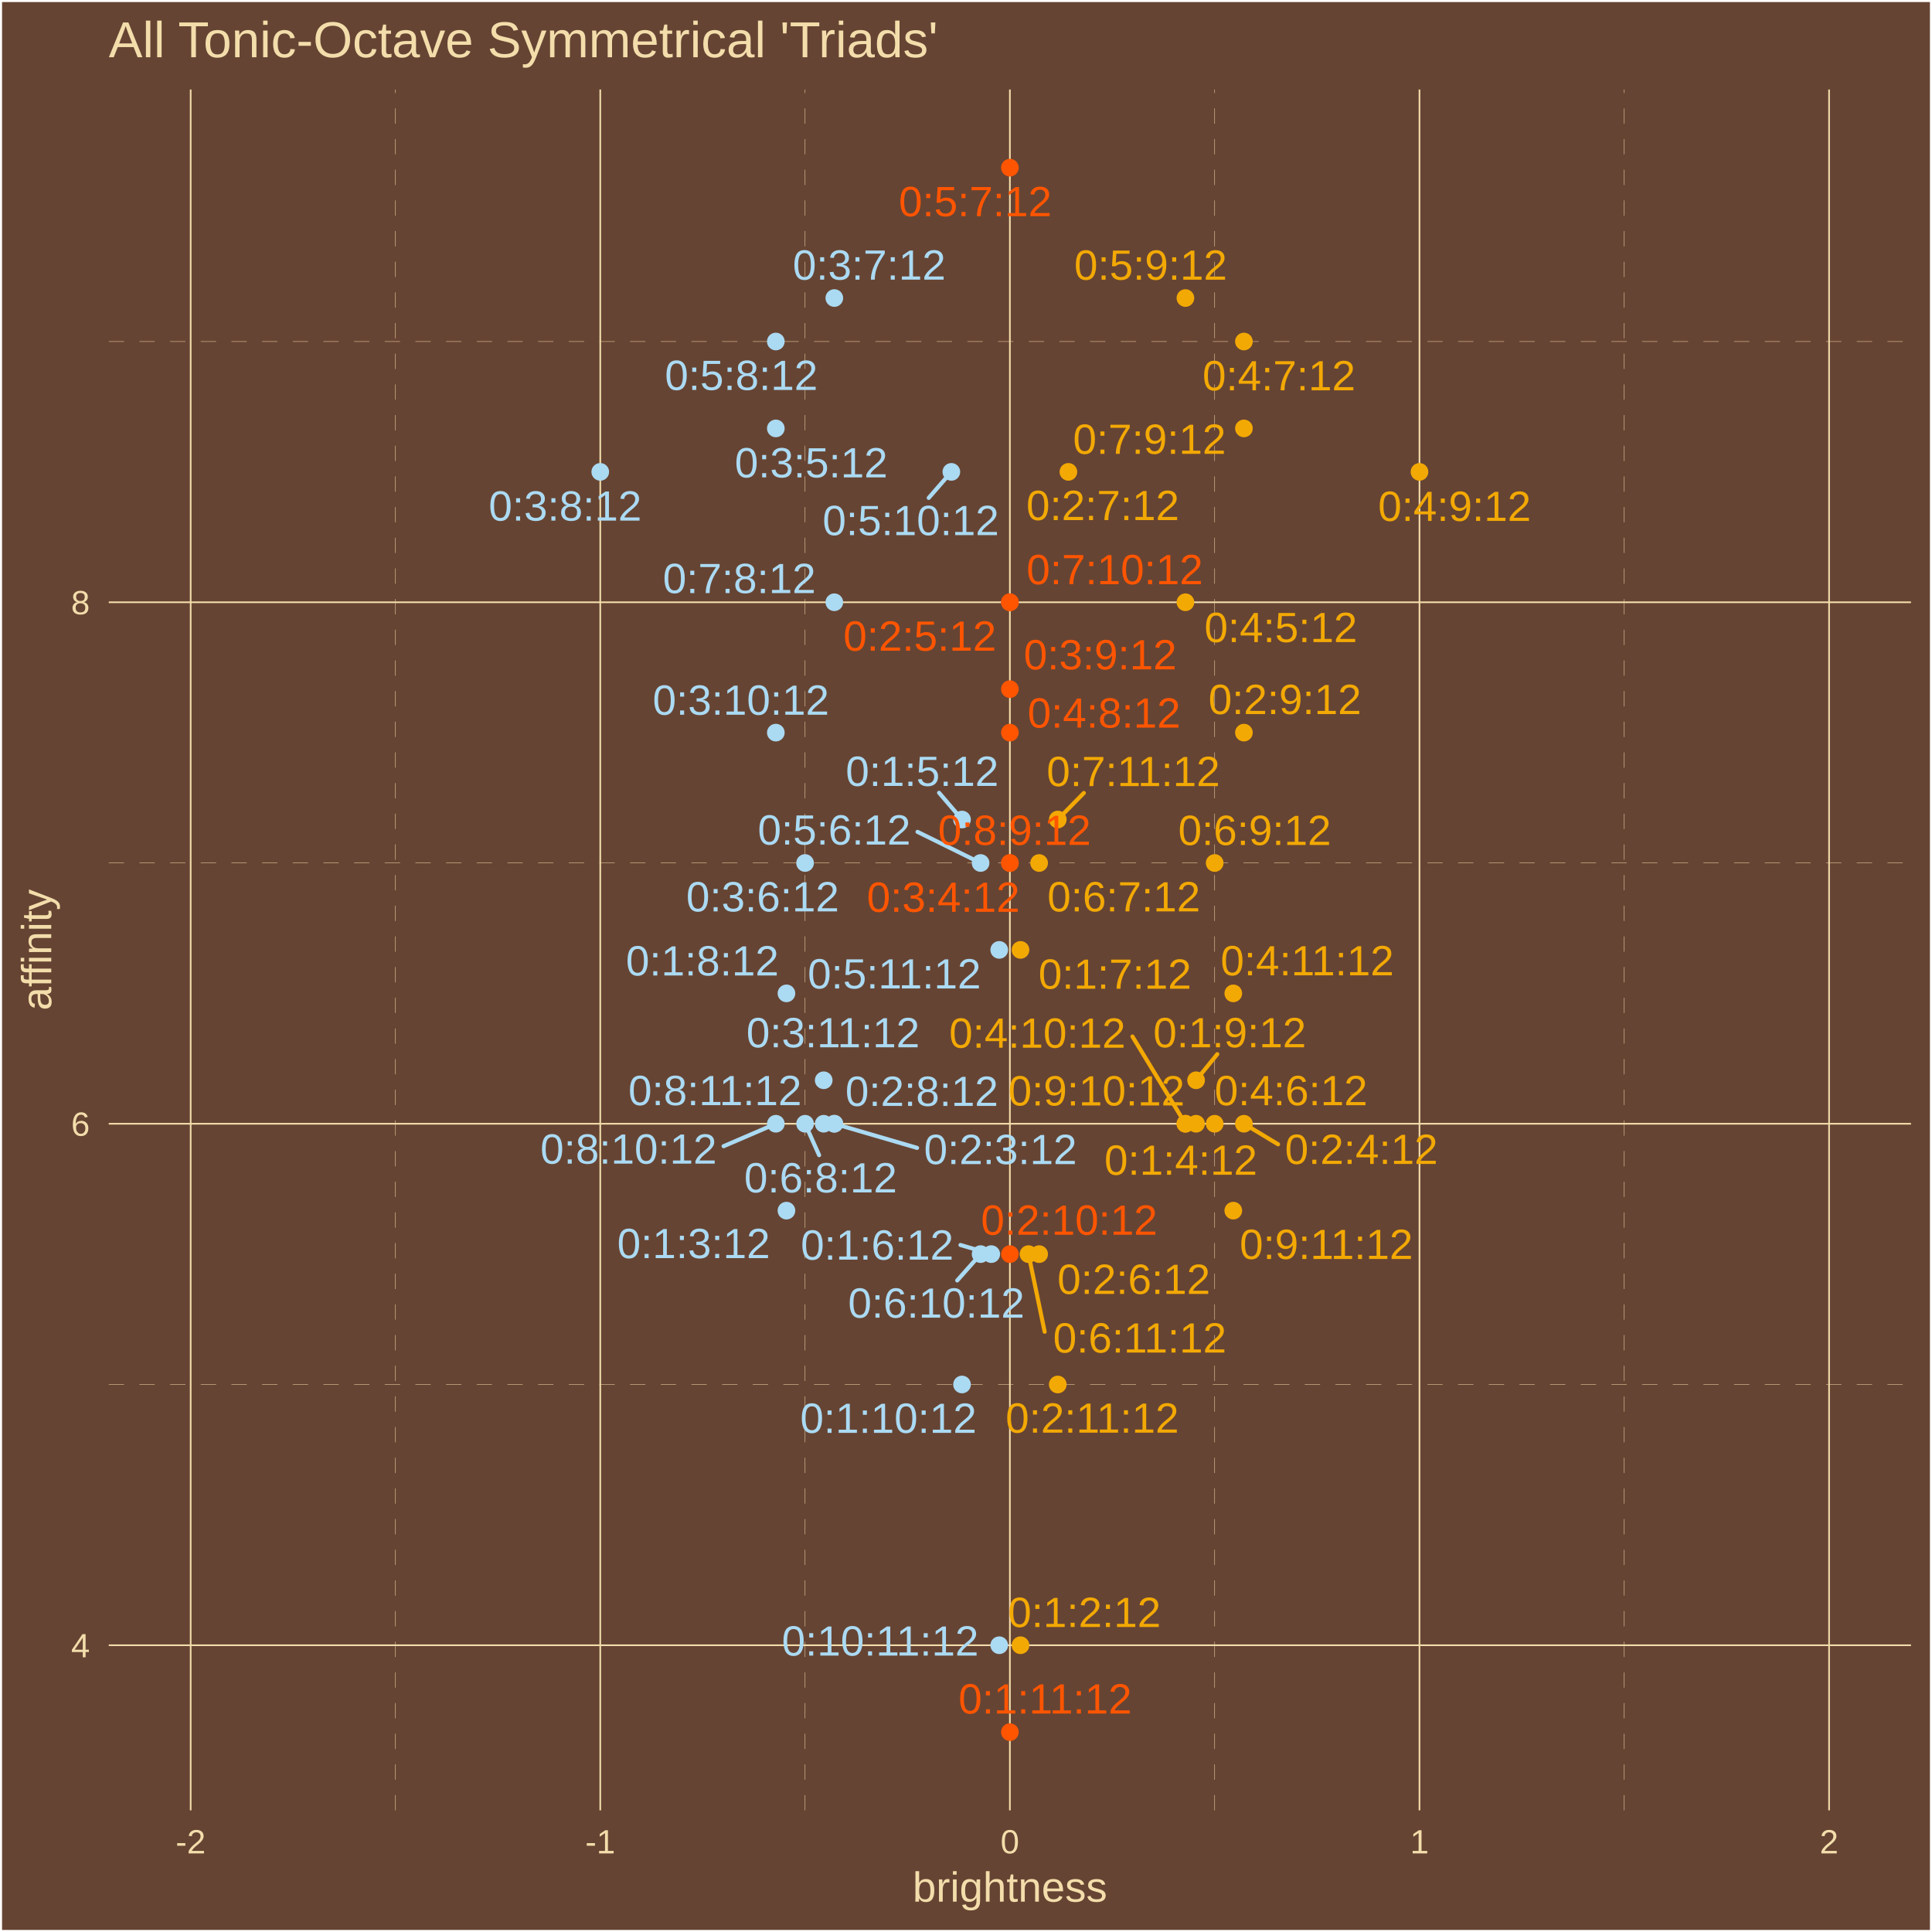
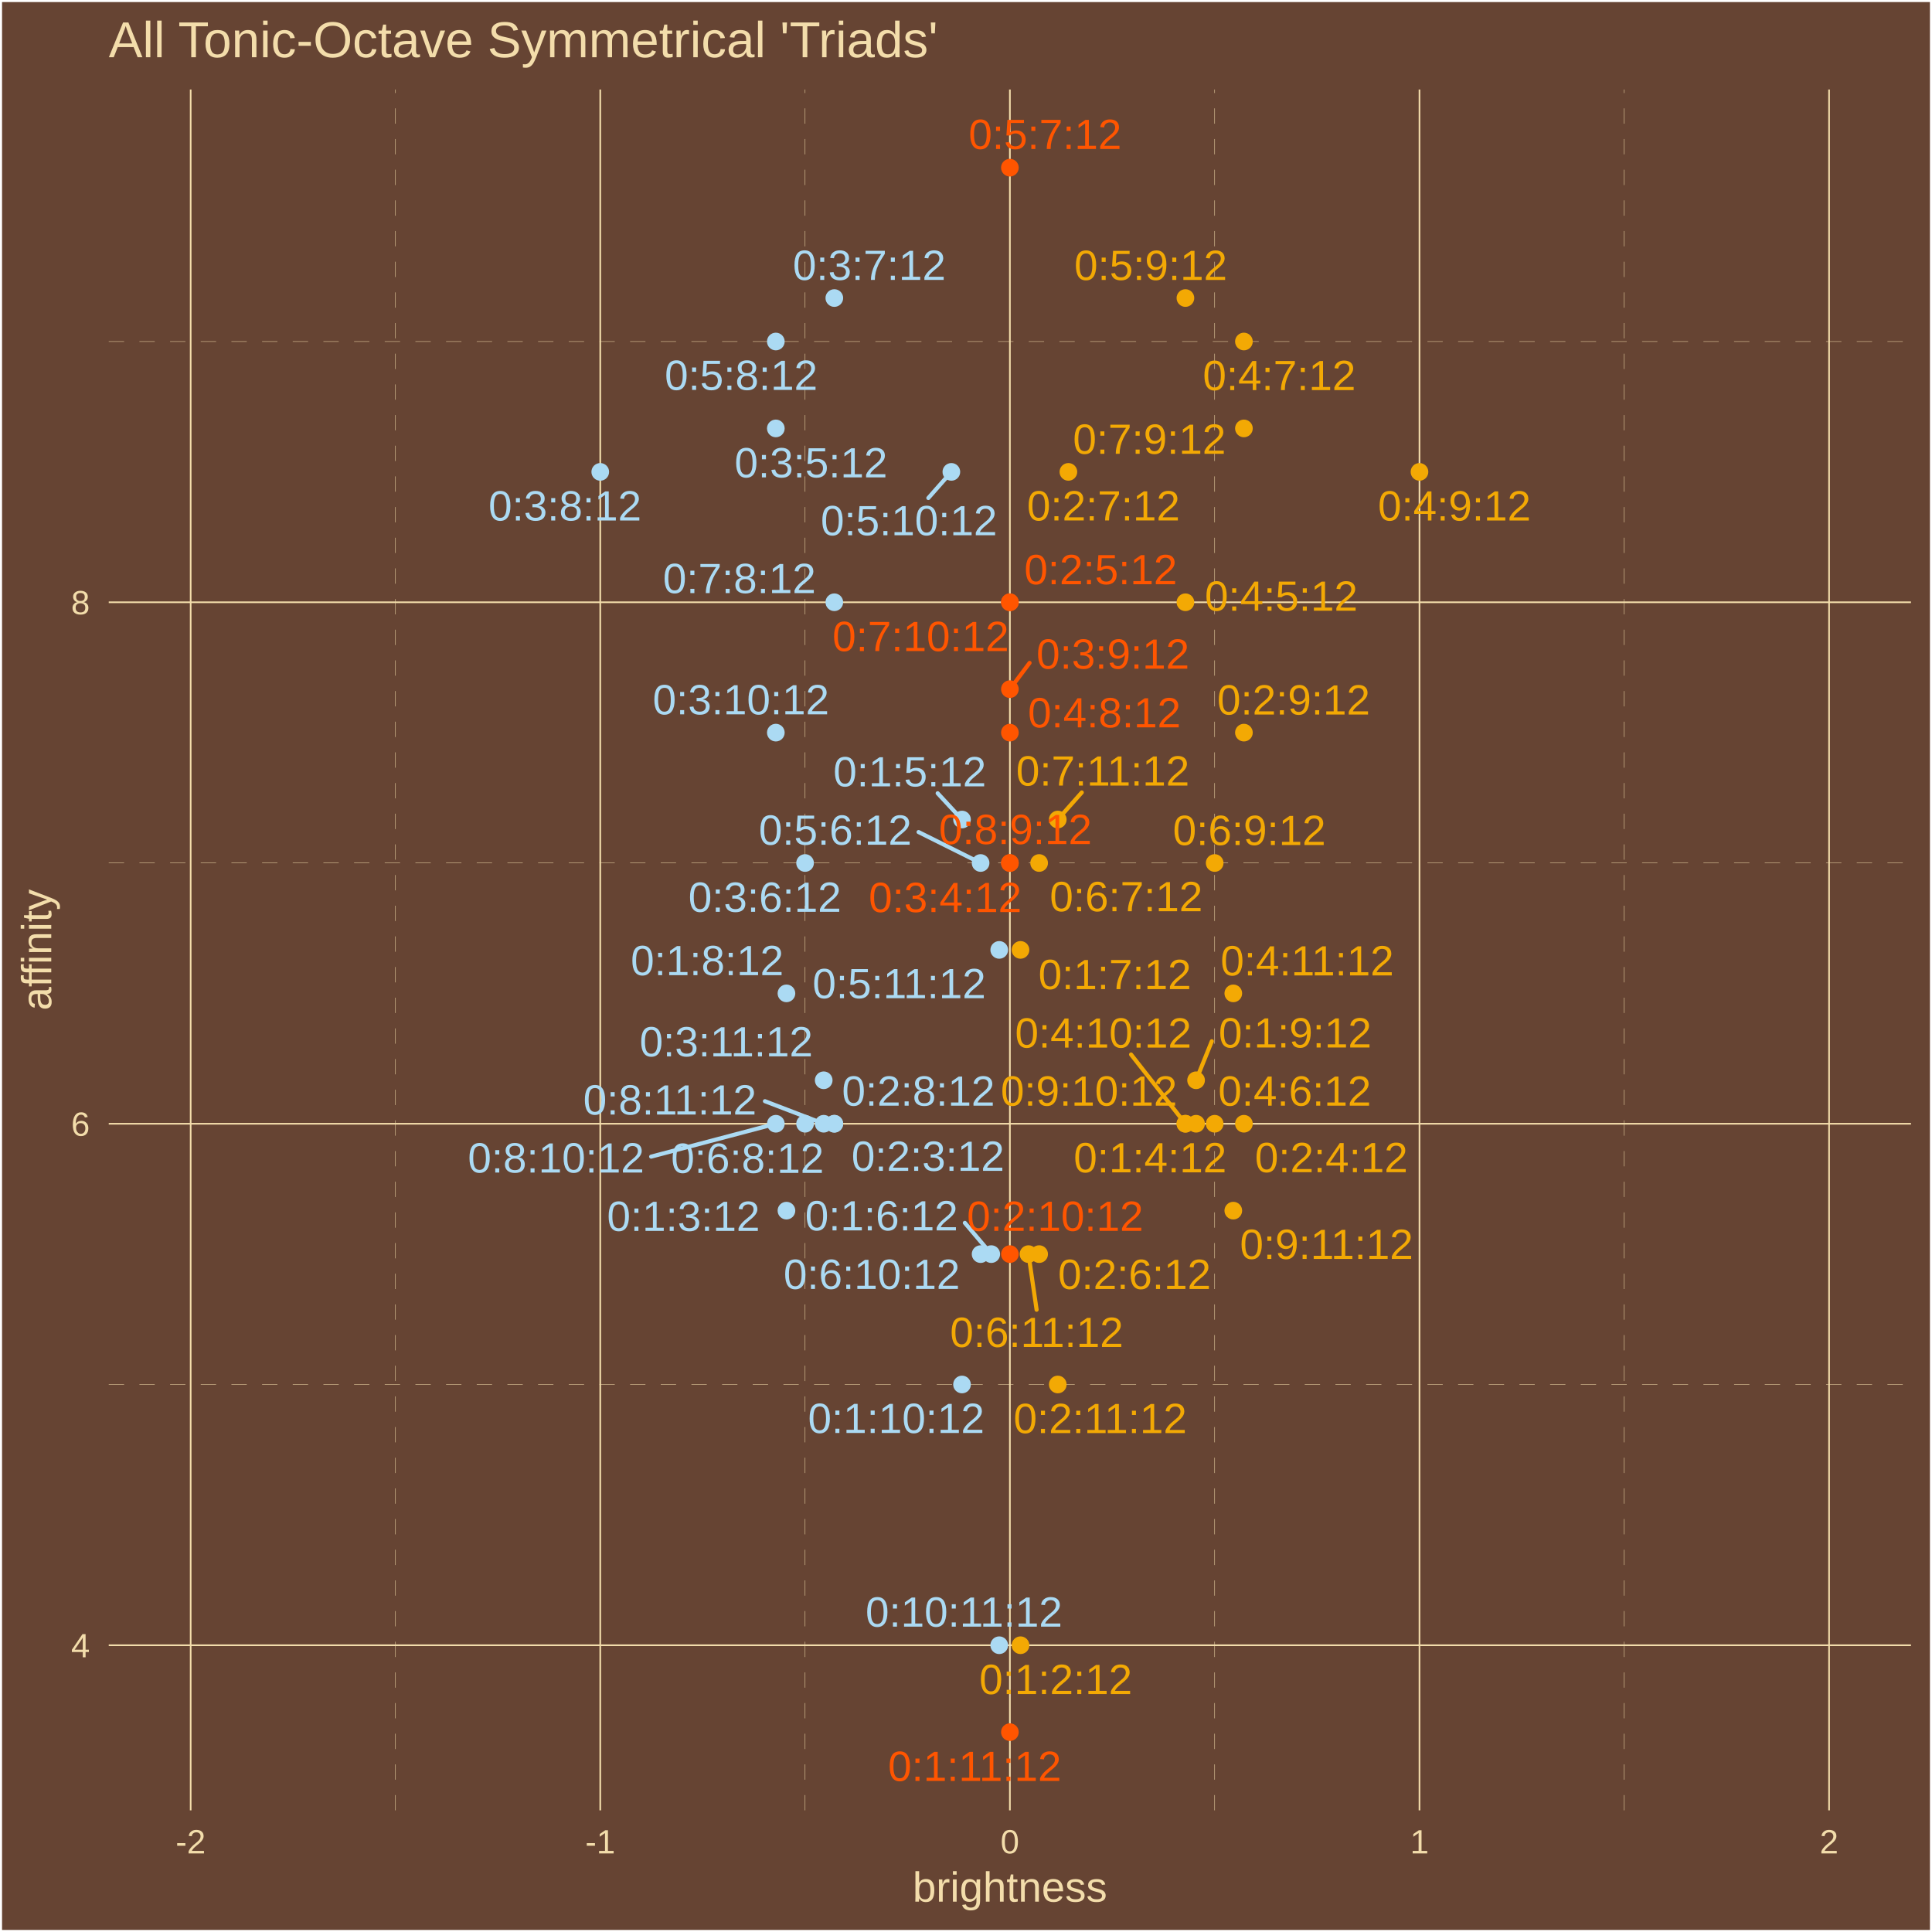
<svg xmlns="http://www.w3.org/2000/svg" class="svglite" width="504.00pt" height="504.00pt" viewBox="0 0 504.00 504.00">
  <defs>
    <style type="text/css">
    .svglite line, .svglite polyline, .svglite polygon, .svglite path, .svglite rect, .svglite circle {
      fill: none;
      stroke: #000000;
      stroke-linecap: round;
      stroke-linejoin: round;
      stroke-miterlimit: 10.00;
    }
    .svglite text {
      white-space: pre;
    }
  </style>
  </defs>
  <rect width="100%" height="100%" style="stroke: none; fill: #664433;" />
  <defs>
    <clipPath id="cpMC4wMHw1MDQuMDB8MC4wMHw1MDQuMDA=">
      <rect x="0.00" y="0.00" width="504.00" height="504.00" />
    </clipPath>
  </defs>
  <g clip-path="url(#cpMC4wMHw1MDQuMDB8MC4wMHw1MDQuMDA=)">
    <rect x="0.00" y="0" width="504.00" height="504.00" style="stroke-width: 1.07; stroke: #FFFFFF; fill: #664433;" />
  </g>
  <defs>
    <clipPath id="cpMjguMzd8NDk4LjUyfDIzLjM0fDQ3Mi4yNw==">
      <rect x="28.37" y="23.34" width="470.15" height="448.93" />
    </clipPath>
  </defs>
  <g clip-path="url(#cpMjguMzd8NDk4LjUyfDIzLjM0fDQ3Mi4yNw==)">
    <rect x="28.37" y="23.34" width="470.15" height="448.93" style="stroke-width: 1.07; stroke: none; fill: #664433;" />
    <polyline points="28.37,361.17 498.52,361.17 " style="stroke-width: 0.11; stroke: #F3DDAB; stroke-dasharray: 4.00,4.00; stroke-linecap: butt;" />
    <polyline points="28.37,225.13 498.52,225.13 " style="stroke-width: 0.11; stroke: #F3DDAB; stroke-dasharray: 4.00,4.00; stroke-linecap: butt;" />
    <polyline points="28.37,89.09 498.52,89.09 " style="stroke-width: 0.11; stroke: #F3DDAB; stroke-dasharray: 4.00,4.00; stroke-linecap: butt;" />
    <polyline points="103.17,472.27 103.17,23.34 " style="stroke-width: 0.11; stroke: #F3DDAB; stroke-dasharray: 4.00,4.00; stroke-linecap: butt;" />
    <polyline points="210.02,472.27 210.02,23.34 " style="stroke-width: 0.11; stroke: #F3DDAB; stroke-dasharray: 4.00,4.00; stroke-linecap: butt;" />
    <polyline points="316.87,472.27 316.87,23.34 " style="stroke-width: 0.11; stroke: #F3DDAB; stroke-dasharray: 4.00,4.00; stroke-linecap: butt;" />
    <polyline points="423.72,472.27 423.72,23.34 " style="stroke-width: 0.11; stroke: #F3DDAB; stroke-dasharray: 4.00,4.00; stroke-linecap: butt;" />
    <polyline points="28.37,429.19 498.52,429.19 " style="stroke-width: 0.43; stroke: #F3DDAB; stroke-linecap: butt;" />
    <polyline points="28.37,293.15 498.52,293.15 " style="stroke-width: 0.43; stroke: #F3DDAB; stroke-linecap: butt;" />
    <polyline points="28.37,157.11 498.52,157.11 " style="stroke-width: 0.43; stroke: #F3DDAB; stroke-linecap: butt;" />
    <polyline points="49.74,472.27 49.74,23.34 " style="stroke-width: 0.43; stroke: #F3DDAB; stroke-linecap: butt;" />
    <polyline points="156.59,472.27 156.59,23.34 " style="stroke-width: 0.43; stroke: #F3DDAB; stroke-linecap: butt;" />
    <polyline points="263.45,472.27 263.45,23.34 " style="stroke-width: 0.43; stroke: #F3DDAB; stroke-linecap: butt;" />
    <polyline points="370.30,472.27 370.30,23.34 " style="stroke-width: 0.43; stroke: #F3DDAB; stroke-linecap: butt;" />
    <polyline points="477.15,472.27 477.15,23.34 " style="stroke-width: 0.43; stroke: #F3DDAB; stroke-linecap: butt;" />
    <circle cx="266.22" cy="429.19" r="1.95" style="stroke-width: 0.71; stroke: #F3A904; fill: #F3A904;" />
    <circle cx="205.16" cy="315.82" r="1.95" style="stroke-width: 0.71; stroke: #ABDAF3; fill: #ABDAF3;" />
    <circle cx="312.02" cy="293.15" r="1.95" style="stroke-width: 0.71; stroke: #F3A904; fill: #F3A904;" />
    <circle cx="250.96" cy="213.79" r="1.95" style="stroke-width: 0.71; stroke: #ABDAF3; fill: #ABDAF3;" />
    <circle cx="258.59" cy="327.16" r="1.95" style="stroke-width: 0.71; stroke: #ABDAF3; fill: #ABDAF3;" />
    <circle cx="266.22" cy="247.80" r="1.95" style="stroke-width: 0.71; stroke: #F3A904; fill: #F3A904;" />
    <circle cx="205.16" cy="259.14" r="1.95" style="stroke-width: 0.71; stroke: #ABDAF3; fill: #ABDAF3;" />
    <circle cx="312.02" cy="281.81" r="1.95" style="stroke-width: 0.71; stroke: #F3A904; fill: #F3A904;" />
    <circle cx="250.96" cy="361.17" r="1.95" style="stroke-width: 0.71; stroke: #ABDAF3; fill: #ABDAF3;" />
    <circle cx="263.45" cy="451.86" r="1.95" style="stroke-width: 0.71; stroke: #FF5500; fill: #FF5500;" />
    <circle cx="217.65" cy="293.15" r="1.95" style="stroke-width: 0.71; stroke: #ABDAF3; fill: #ABDAF3;" />
    <circle cx="324.50" cy="293.15" r="1.95" style="stroke-width: 0.71; stroke: #F3A904; fill: #F3A904;" />
    <circle cx="263.45" cy="157.11" r="1.95" style="stroke-width: 0.71; stroke: #FF5500; fill: #FF5500;" />
    <circle cx="271.08" cy="327.16" r="1.95" style="stroke-width: 0.71; stroke: #F3A904; fill: #F3A904;" />
    <circle cx="278.71" cy="123.10" r="1.95" style="stroke-width: 0.71; stroke: #F3A904; fill: #F3A904;" />
    <circle cx="217.65" cy="293.15" r="1.95" style="stroke-width: 0.71; stroke: #ABDAF3; fill: #ABDAF3;" />
    <circle cx="324.50" cy="191.12" r="1.95" style="stroke-width: 0.71; stroke: #F3A904; fill: #F3A904;" />
    <circle cx="263.45" cy="327.16" r="1.95" style="stroke-width: 0.71; stroke: #FF5500; fill: #FF5500;" />
    <circle cx="275.94" cy="361.17" r="1.95" style="stroke-width: 0.71; stroke: #F3A904; fill: #F3A904;" />
    <circle cx="263.45" cy="225.13" r="1.95" style="stroke-width: 0.71; stroke: #FF5500; fill: #FF5500;" />
    <circle cx="202.39" cy="111.76" r="1.95" style="stroke-width: 0.71; stroke: #ABDAF3; fill: #ABDAF3;" />
    <circle cx="210.02" cy="225.13" r="1.95" style="stroke-width: 0.71; stroke: #ABDAF3; fill: #ABDAF3;" />
    <circle cx="217.65" cy="77.75" r="1.95" style="stroke-width: 0.71; stroke: #ABDAF3; fill: #ABDAF3;" />
    <circle cx="156.59" cy="123.10" r="1.95" style="stroke-width: 0.71; stroke: #ABDAF3; fill: #ABDAF3;" />
    <circle cx="263.45" cy="179.78" r="1.95" style="stroke-width: 0.71; stroke: #FF5500; fill: #FF5500;" />
    <circle cx="202.39" cy="191.12" r="1.95" style="stroke-width: 0.71; stroke: #ABDAF3; fill: #ABDAF3;" />
    <circle cx="214.88" cy="281.81" r="1.95" style="stroke-width: 0.71; stroke: #ABDAF3; fill: #ABDAF3;" />
    <circle cx="309.24" cy="157.11" r="1.95" style="stroke-width: 0.71; stroke: #F3A904; fill: #F3A904;" />
    <circle cx="316.87" cy="293.15" r="1.95" style="stroke-width: 0.71; stroke: #F3A904; fill: #F3A904;" />
    <circle cx="324.50" cy="89.09" r="1.95" style="stroke-width: 0.71; stroke: #F3A904; fill: #F3A904;" />
    <circle cx="263.45" cy="191.12" r="1.95" style="stroke-width: 0.71; stroke: #FF5500; fill: #FF5500;" />
    <circle cx="370.30" cy="123.10" r="1.95" style="stroke-width: 0.71; stroke: #F3A904; fill: #F3A904;" />
    <circle cx="309.24" cy="293.15" r="1.95" style="stroke-width: 0.71; stroke: #F3A904; fill: #F3A904;" />
    <circle cx="321.73" cy="259.14" r="1.95" style="stroke-width: 0.71; stroke: #F3A904; fill: #F3A904;" />
    <circle cx="255.81" cy="225.13" r="1.95" style="stroke-width: 0.71; stroke: #ABDAF3; fill: #ABDAF3;" />
    <circle cx="263.45" cy="43.74" r="1.95" style="stroke-width: 0.71; stroke: #FF5500; fill: #FF5500;" />
    <circle cx="202.39" cy="89.09" r="1.95" style="stroke-width: 0.71; stroke: #ABDAF3; fill: #ABDAF3;" />
    <circle cx="309.24" cy="77.75" r="1.95" style="stroke-width: 0.71; stroke: #F3A904; fill: #F3A904;" />
    <circle cx="248.18" cy="123.10" r="1.95" style="stroke-width: 0.71; stroke: #ABDAF3; fill: #ABDAF3;" />
    <circle cx="260.67" cy="247.80" r="1.95" style="stroke-width: 0.71; stroke: #ABDAF3; fill: #ABDAF3;" />
    <circle cx="271.08" cy="225.13" r="1.95" style="stroke-width: 0.71; stroke: #F3A904; fill: #F3A904;" />
    <circle cx="210.02" cy="293.15" r="1.95" style="stroke-width: 0.71; stroke: #ABDAF3; fill: #ABDAF3;" />
    <circle cx="316.87" cy="225.13" r="1.95" style="stroke-width: 0.71; stroke: #F3A904; fill: #F3A904;" />
    <circle cx="255.81" cy="327.16" r="1.95" style="stroke-width: 0.71; stroke: #ABDAF3; fill: #ABDAF3;" />
    <circle cx="268.30" cy="327.16" r="1.95" style="stroke-width: 0.71; stroke: #F3A904; fill: #F3A904;" />
    <circle cx="217.65" cy="157.11" r="1.95" style="stroke-width: 0.71; stroke: #ABDAF3; fill: #ABDAF3;" />
    <circle cx="324.50" cy="111.76" r="1.95" style="stroke-width: 0.71; stroke: #F3A904; fill: #F3A904;" />
    <circle cx="263.45" cy="157.11" r="1.95" style="stroke-width: 0.71; stroke: #FF5500; fill: #FF5500;" />
    <circle cx="275.94" cy="213.79" r="1.95" style="stroke-width: 0.71; stroke: #F3A904; fill: #F3A904;" />
    <circle cx="263.45" cy="225.13" r="1.95" style="stroke-width: 0.71; stroke: #FF5500; fill: #FF5500;" />
    <circle cx="202.39" cy="293.15" r="1.95" style="stroke-width: 0.71; stroke: #ABDAF3; fill: #ABDAF3;" />
    <circle cx="214.88" cy="293.15" r="1.95" style="stroke-width: 0.71; stroke: #ABDAF3; fill: #ABDAF3;" />
    <circle cx="309.24" cy="293.15" r="1.95" style="stroke-width: 0.71; stroke: #F3A904; fill: #F3A904;" />
    <circle cx="321.73" cy="315.82" r="1.95" style="stroke-width: 0.71; stroke: #F3A904; fill: #F3A904;" />
    <circle cx="260.67" cy="429.19" r="1.95" style="stroke-width: 0.71; stroke: #ABDAF3; fill: #ABDAF3;" />
-     <line x1="244.98" y1="206.82" x2="250.23" y2="212.94" style="stroke-width: 1.07; stroke: #ABDAF3;" />
-     <line x1="250.56" y1="324.78" x2="257.49" y2="326.83" style="stroke-width: 1.07; stroke: #ABDAF3;" />
-     <line x1="317.55" y1="275.00" x2="312.72" y2="280.94" style="stroke-width: 1.07; stroke: #F3A904;" />
-     <line x1="239.24" y1="299.45" x2="218.75" y2="293.47" style="stroke-width: 1.07; stroke: #ABDAF3;" />
-     <line x1="333.41" y1="298.51" x2="325.48" y2="293.73" style="stroke-width: 1.07; stroke: #F3A904;" />
-     <line x1="295.42" y1="270.39" x2="308.66" y2="292.20" style="stroke-width: 1.07; stroke: #F3A904;" />
-     <line x1="239.36" y1="217.01" x2="254.79" y2="224.62" style="stroke-width: 1.07; stroke: #ABDAF3;" />
-     <line x1="242.28" y1="129.88" x2="247.45" y2="123.94" style="stroke-width: 1.07; stroke: #ABDAF3;" />
-     <line x1="213.68" y1="301.34" x2="210.47" y2="294.16" style="stroke-width: 1.07; stroke: #ABDAF3;" />
-     <line x1="249.71" y1="334.03" x2="255.07" y2="328.00" style="stroke-width: 1.07; stroke: #ABDAF3;" />
-     <line x1="272.52" y1="347.41" x2="268.53" y2="328.24" style="stroke-width: 1.07; stroke: #F3A904;" />
-     <line x1="282.74" y1="206.87" x2="276.72" y2="212.99" style="stroke-width: 1.07; stroke: #F3A904;" />
-     <line x1="188.77" y1="299.01" x2="201.34" y2="293.60" style="stroke-width: 1.07; stroke: #ABDAF3;" />
-     <text x="282.88" y="424.44" text-anchor="middle" style="font-size: 11.04px;fill: #F3A904; font-family: &quot;Arial&quot;;" textLength="39.87px" lengthAdjust="spacingAndGlyphs">0:1:2:12</text>
-     <text x="180.95" y="328.21" text-anchor="middle" style="font-size: 11.04px;fill: #ABDAF3; font-family: &quot;Arial&quot;;" textLength="39.87px" lengthAdjust="spacingAndGlyphs">0:1:3:12</text>
-     <text x="308.04" y="306.46" text-anchor="middle" style="font-size: 11.04px;fill: #F3A904; font-family: &quot;Arial&quot;;" textLength="39.87px" lengthAdjust="spacingAndGlyphs">0:1:4:12</text>
-     <text x="240.56" y="205.02" text-anchor="middle" style="font-size: 11.04px;fill: #ABDAF3; font-family: &quot;Arial&quot;;" textLength="39.87px" lengthAdjust="spacingAndGlyphs">0:1:5:12</text>
-     <text x="228.83" y="328.61" text-anchor="middle" style="font-size: 11.04px;fill: #ABDAF3; font-family: &quot;Arial&quot;;" textLength="39.87px" lengthAdjust="spacingAndGlyphs">0:1:6:12</text>
-     <text x="290.85" y="257.93" text-anchor="middle" style="font-size: 11.04px;fill: #F3A904; font-family: &quot;Arial&quot;;" textLength="39.87px" lengthAdjust="spacingAndGlyphs">0:1:7:12</text>
-     <text x="183.22" y="254.47" text-anchor="middle" style="font-size: 11.04px;fill: #ABDAF3; font-family: &quot;Arial&quot;;" textLength="39.87px" lengthAdjust="spacingAndGlyphs">0:1:8:12</text>
-     <text x="320.79" y="273.20" text-anchor="middle" style="font-size: 11.04px;fill: #F3A904; font-family: &quot;Arial&quot;;" textLength="39.87px" lengthAdjust="spacingAndGlyphs">0:1:9:12</text>
-     <text x="231.75" y="373.79" text-anchor="middle" style="font-size: 11.04px;fill: #ABDAF3; font-family: &quot;Arial&quot;;" textLength="46.01px" lengthAdjust="spacingAndGlyphs">0:1:10:12</text>
-     <text x="272.65" y="447.01" text-anchor="middle" style="font-size: 11.04px;fill: #FF5500; font-family: &quot;Arial&quot;;" textLength="46.01px" lengthAdjust="spacingAndGlyphs">0:1:11:12</text>
-     <text x="260.98" y="303.67" text-anchor="middle" style="font-size: 11.04px;fill: #ABDAF3; font-family: &quot;Arial&quot;;" textLength="39.87px" lengthAdjust="spacingAndGlyphs">0:2:3:12</text>
-     <text x="355.14" y="303.64" text-anchor="middle" style="font-size: 11.04px;fill: #F3A904; font-family: &quot;Arial&quot;;" textLength="39.87px" lengthAdjust="spacingAndGlyphs">0:2:4:12</text>
-     <text x="239.95" y="169.74" text-anchor="middle" style="font-size: 11.04px;fill: #FF5500; font-family: &quot;Arial&quot;;" textLength="39.87px" lengthAdjust="spacingAndGlyphs">0:2:5:12</text>
-     <text x="295.78" y="337.54" text-anchor="middle" style="font-size: 11.04px;fill: #F3A904; font-family: &quot;Arial&quot;;" textLength="39.87px" lengthAdjust="spacingAndGlyphs">0:2:6:12</text>
-     <text x="287.68" y="135.67" text-anchor="middle" style="font-size: 11.04px;fill: #F3A904; font-family: &quot;Arial&quot;;" textLength="39.87px" lengthAdjust="spacingAndGlyphs">0:2:7:12</text>
-     <text x="240.47" y="288.51" text-anchor="middle" style="font-size: 11.04px;fill: #ABDAF3; font-family: &quot;Arial&quot;;" textLength="39.87px" lengthAdjust="spacingAndGlyphs">0:2:8:12</text>
-     <text x="335.19" y="186.27" text-anchor="middle" style="font-size: 11.04px;fill: #F3A904; font-family: &quot;Arial&quot;;" textLength="39.87px" lengthAdjust="spacingAndGlyphs">0:2:9:12</text>
-     <text x="278.92" y="322.11" text-anchor="middle" style="font-size: 11.04px;fill: #FF5500; font-family: &quot;Arial&quot;;" textLength="46.01px" lengthAdjust="spacingAndGlyphs">0:2:10:12</text>
-     <text x="284.93" y="373.74" text-anchor="middle" style="font-size: 11.04px;fill: #F3A904; font-family: &quot;Arial&quot;;" textLength="46.01px" lengthAdjust="spacingAndGlyphs">0:2:11:12</text>
-     <text x="246.08" y="237.87" text-anchor="middle" style="font-size: 11.04px;fill: #FF5500; font-family: &quot;Arial&quot;;" textLength="39.87px" lengthAdjust="spacingAndGlyphs">0:3:4:12</text>
-     <text x="211.62" y="124.54" text-anchor="middle" style="font-size: 11.04px;fill: #ABDAF3; font-family: &quot;Arial&quot;;" textLength="39.87px" lengthAdjust="spacingAndGlyphs">0:3:5:12</text>
-     <text x="198.95" y="237.76" text-anchor="middle" style="font-size: 11.04px;fill: #ABDAF3; font-family: &quot;Arial&quot;;" textLength="39.87px" lengthAdjust="spacingAndGlyphs">0:3:6:12</text>
-     <text x="226.75" y="72.95" text-anchor="middle" style="font-size: 11.04px;fill: #ABDAF3; font-family: &quot;Arial&quot;;" textLength="39.87px" lengthAdjust="spacingAndGlyphs">0:3:7:12</text>
-     <text x="147.43" y="135.81" text-anchor="middle" style="font-size: 11.04px;fill: #ABDAF3; font-family: &quot;Arial&quot;;" textLength="39.87px" lengthAdjust="spacingAndGlyphs">0:3:8:12</text>
-     <text x="287.01" y="174.62" text-anchor="middle" style="font-size: 11.04px;fill: #FF5500; font-family: &quot;Arial&quot;;" textLength="39.87px" lengthAdjust="spacingAndGlyphs">0:3:9:12</text>
-     <text x="193.28" y="186.45" text-anchor="middle" style="font-size: 11.04px;fill: #ABDAF3; font-family: &quot;Arial&quot;;" textLength="46.01px" lengthAdjust="spacingAndGlyphs">0:3:10:12</text>
-     <text x="217.31" y="273.21" text-anchor="middle" style="font-size: 11.04px;fill: #ABDAF3; font-family: &quot;Arial&quot;;" textLength="46.01px" lengthAdjust="spacingAndGlyphs">0:3:11:12</text>
-     <text x="334.13" y="167.50" text-anchor="middle" style="font-size: 11.04px;fill: #F3A904; font-family: &quot;Arial&quot;;" textLength="39.87px" lengthAdjust="spacingAndGlyphs">0:4:5:12</text>
-     <text x="336.80" y="288.32" text-anchor="middle" style="font-size: 11.04px;fill: #F3A904; font-family: &quot;Arial&quot;;" textLength="39.87px" lengthAdjust="spacingAndGlyphs">0:4:6:12</text>
-     <text x="333.64" y="101.82" text-anchor="middle" style="font-size: 11.04px;fill: #F3A904; font-family: &quot;Arial&quot;;" textLength="39.87px" lengthAdjust="spacingAndGlyphs">0:4:7:12</text>
-     <text x="288.01" y="189.81" text-anchor="middle" style="font-size: 11.04px;fill: #FF5500; font-family: &quot;Arial&quot;;" textLength="39.87px" lengthAdjust="spacingAndGlyphs">0:4:8:12</text>
-     <text x="379.45" y="135.89" text-anchor="middle" style="font-size: 11.04px;fill: #F3A904; font-family: &quot;Arial&quot;;" textLength="39.87px" lengthAdjust="spacingAndGlyphs">0:4:9:12</text>
-     <text x="270.62" y="273.32" text-anchor="middle" style="font-size: 11.04px;fill: #F3A904; font-family: &quot;Arial&quot;;" textLength="46.01px" lengthAdjust="spacingAndGlyphs">0:4:10:12</text>
-     <text x="341.02" y="254.43" text-anchor="middle" style="font-size: 11.04px;fill: #F3A904; font-family: &quot;Arial&quot;;" textLength="46.01px" lengthAdjust="spacingAndGlyphs">0:4:11:12</text>
-     <text x="217.62" y="220.33" text-anchor="middle" style="font-size: 11.04px;fill: #ABDAF3; font-family: &quot;Arial&quot;;" textLength="39.87px" lengthAdjust="spacingAndGlyphs">0:5:6:12</text>
-     <text x="254.41" y="56.40" text-anchor="middle" style="font-size: 11.04px;fill: #FF5500; font-family: &quot;Arial&quot;;" textLength="39.87px" lengthAdjust="spacingAndGlyphs">0:5:7:12</text>
-     <text x="193.38" y="101.73" text-anchor="middle" style="font-size: 11.04px;fill: #ABDAF3; font-family: &quot;Arial&quot;;" textLength="39.87px" lengthAdjust="spacingAndGlyphs">0:5:8:12</text>
-     <text x="300.17" y="72.97" text-anchor="middle" style="font-size: 11.04px;fill: #F3A904; font-family: &quot;Arial&quot;;" textLength="39.87px" lengthAdjust="spacingAndGlyphs">0:5:9:12</text>
-     <text x="237.60" y="139.60" text-anchor="middle" style="font-size: 11.04px;fill: #ABDAF3; font-family: &quot;Arial&quot;;" textLength="46.01px" lengthAdjust="spacingAndGlyphs">0:5:10:12</text>
-     <text x="233.30" y="257.86" text-anchor="middle" style="font-size: 11.04px;fill: #ABDAF3; font-family: &quot;Arial&quot;;" textLength="46.01px" lengthAdjust="spacingAndGlyphs">0:5:11:12</text>
-     <text x="293.17" y="237.75" text-anchor="middle" style="font-size: 11.04px;fill: #F3A904; font-family: &quot;Arial&quot;;" textLength="39.87px" lengthAdjust="spacingAndGlyphs">0:6:7:12</text>
-     <text x="214.07" y="311.06" text-anchor="middle" style="font-size: 11.04px;fill: #ABDAF3; font-family: &quot;Arial&quot;;" textLength="39.87px" lengthAdjust="spacingAndGlyphs">0:6:8:12</text>
-     <text x="327.30" y="220.43" text-anchor="middle" style="font-size: 11.04px;fill: #F3A904; font-family: &quot;Arial&quot;;" textLength="39.87px" lengthAdjust="spacingAndGlyphs">0:6:9:12</text>
-     <text x="244.25" y="343.74" text-anchor="middle" style="font-size: 11.04px;fill: #ABDAF3; font-family: &quot;Arial&quot;;" textLength="46.01px" lengthAdjust="spacingAndGlyphs">0:6:10:12</text>
-     <text x="297.33" y="352.84" text-anchor="middle" style="font-size: 11.04px;fill: #F3A904; font-family: &quot;Arial&quot;;" textLength="46.01px" lengthAdjust="spacingAndGlyphs">0:6:11:12</text>
-     <text x="192.87" y="154.72" text-anchor="middle" style="font-size: 11.04px;fill: #ABDAF3; font-family: &quot;Arial&quot;;" textLength="39.87px" lengthAdjust="spacingAndGlyphs">0:7:8:12</text>
-     <text x="299.86" y="118.39" text-anchor="middle" style="font-size: 11.04px;fill: #F3A904; font-family: &quot;Arial&quot;;" textLength="39.87px" lengthAdjust="spacingAndGlyphs">0:7:9:12</text>
-     <text x="290.81" y="152.40" text-anchor="middle" style="font-size: 11.04px;fill: #FF5500; font-family: &quot;Arial&quot;;" textLength="46.01px" lengthAdjust="spacingAndGlyphs">0:7:10:12</text>
-     <text x="295.64" y="205.07" text-anchor="middle" style="font-size: 11.04px;fill: #F3A904; font-family: &quot;Arial&quot;;" textLength="46.01px" lengthAdjust="spacingAndGlyphs">0:7:11:12</text>
-     <text x="264.65" y="220.40" text-anchor="middle" style="font-size: 11.04px;fill: #FF5500; font-family: &quot;Arial&quot;;" textLength="39.87px" lengthAdjust="spacingAndGlyphs">0:8:9:12</text>
-     <text x="163.97" y="303.56" text-anchor="middle" style="font-size: 11.04px;fill: #ABDAF3; font-family: &quot;Arial&quot;;" textLength="46.01px" lengthAdjust="spacingAndGlyphs">0:8:10:12</text>
-     <text x="186.52" y="288.30" text-anchor="middle" style="font-size: 11.04px;fill: #ABDAF3; font-family: &quot;Arial&quot;;" textLength="46.01px" lengthAdjust="spacingAndGlyphs">0:8:11:12</text>
-     <text x="286.03" y="288.38" text-anchor="middle" style="font-size: 11.04px;fill: #F3A904; font-family: &quot;Arial&quot;;" textLength="46.01px" lengthAdjust="spacingAndGlyphs">0:9:10:12</text>
-     <text x="345.99" y="328.43" text-anchor="middle" style="font-size: 11.04px;fill: #F3A904; font-family: &quot;Arial&quot;;" textLength="46.01px" lengthAdjust="spacingAndGlyphs">0:9:11:12</text>
-     <text x="229.62" y="431.89" text-anchor="middle" style="font-size: 11.04px;fill: #ABDAF3; font-family: &quot;Arial&quot;;" textLength="52.14px" lengthAdjust="spacingAndGlyphs">0:10:11:12</text>
+     <line x1="244.61" y1="206.94" x2="250.19" y2="212.97" style="stroke-width: 1.07; stroke: #ABDAF3;" />
+     <line x1="251.70" y1="319.01" x2="257.87" y2="326.30" style="stroke-width: 1.07; stroke: #ABDAF3;" />
+     <line x1="316.12" y1="271.63" x2="312.43" y2="280.79" style="stroke-width: 1.07; stroke: #F3A904;" />
+     <line x1="268.58" y1="172.93" x2="264.12" y2="178.89" style="stroke-width: 1.07; stroke: #FF5500;" />
+     <line x1="295.06" y1="275.09" x2="308.55" y2="292.27" style="stroke-width: 1.07; stroke: #F3A904;" />
+     <line x1="239.63" y1="217.06" x2="254.79" y2="224.62" style="stroke-width: 1.07; stroke: #ABDAF3;" />
+     <line x1="242.18" y1="129.91" x2="247.44" y2="123.94" style="stroke-width: 1.07; stroke: #ABDAF3;" />
+     <line x1="270.42" y1="341.67" x2="268.46" y2="328.25" style="stroke-width: 1.07; stroke: #F3A904;" />
+     <line x1="282.20" y1="206.73" x2="276.68" y2="212.95" style="stroke-width: 1.07; stroke: #F3A904;" />
+     <line x1="169.87" y1="301.73" x2="201.28" y2="293.44" style="stroke-width: 1.07; stroke: #ABDAF3;" />
+     <line x1="199.55" y1="287.27" x2="213.81" y2="292.74" style="stroke-width: 1.07; stroke: #ABDAF3;" />
+     <text x="275.41" y="441.92" text-anchor="middle" style="font-size: 11.04px;fill: #F3A904; font-family: &quot;Arial&quot;;" textLength="39.87px" lengthAdjust="spacingAndGlyphs">0:1:2:12</text>
+     <text x="178.29" y="321.11" text-anchor="middle" style="font-size: 11.04px;fill: #ABDAF3; font-family: &quot;Arial&quot;;" textLength="39.87px" lengthAdjust="spacingAndGlyphs">0:1:3:12</text>
+     <text x="300.03" y="305.83" text-anchor="middle" style="font-size: 11.04px;fill: #F3A904; font-family: &quot;Arial&quot;;" textLength="39.87px" lengthAdjust="spacingAndGlyphs">0:1:4:12</text>
+     <text x="237.33" y="205.14" text-anchor="middle" style="font-size: 11.04px;fill: #ABDAF3; font-family: &quot;Arial&quot;;" textLength="39.87px" lengthAdjust="spacingAndGlyphs">0:1:5:12</text>
+     <text x="229.97" y="320.97" text-anchor="middle" style="font-size: 11.04px;fill: #ABDAF3; font-family: &quot;Arial&quot;;" textLength="39.87px" lengthAdjust="spacingAndGlyphs">0:1:6:12</text>
+     <text x="290.82" y="258.03" text-anchor="middle" style="font-size: 11.04px;fill: #F3A904; font-family: &quot;Arial&quot;;" textLength="39.87px" lengthAdjust="spacingAndGlyphs">0:1:7:12</text>
+     <text x="184.48" y="254.40" text-anchor="middle" style="font-size: 11.04px;fill: #ABDAF3; font-family: &quot;Arial&quot;;" textLength="39.87px" lengthAdjust="spacingAndGlyphs">0:1:8:12</text>
+     <text x="337.85" y="273.26" text-anchor="middle" style="font-size: 11.04px;fill: #F3A904; font-family: &quot;Arial&quot;;" textLength="39.87px" lengthAdjust="spacingAndGlyphs">0:1:9:12</text>
+     <text x="233.79" y="373.82" text-anchor="middle" style="font-size: 11.04px;fill: #ABDAF3; font-family: &quot;Arial&quot;;" textLength="46.01px" lengthAdjust="spacingAndGlyphs">0:1:10:12</text>
+     <text x="254.27" y="464.59" text-anchor="middle" style="font-size: 11.04px;fill: #FF5500; font-family: &quot;Arial&quot;;" textLength="46.01px" lengthAdjust="spacingAndGlyphs">0:1:11:12</text>
+     <text x="242.07" y="305.44" text-anchor="middle" style="font-size: 11.04px;fill: #ABDAF3; font-family: &quot;Arial&quot;;" textLength="39.87px" lengthAdjust="spacingAndGlyphs">0:2:3:12</text>
+     <text x="347.31" y="305.79" text-anchor="middle" style="font-size: 11.04px;fill: #F3A904; font-family: &quot;Arial&quot;;" textLength="39.87px" lengthAdjust="spacingAndGlyphs">0:2:4:12</text>
+     <text x="287.14" y="152.41" text-anchor="middle" style="font-size: 11.04px;fill: #FF5500; font-family: &quot;Arial&quot;;" textLength="39.87px" lengthAdjust="spacingAndGlyphs">0:2:5:12</text>
+     <text x="295.95" y="336.26" text-anchor="middle" style="font-size: 11.04px;fill: #F3A904; font-family: &quot;Arial&quot;;" textLength="39.87px" lengthAdjust="spacingAndGlyphs">0:2:6:12</text>
+     <text x="287.86" y="135.77" text-anchor="middle" style="font-size: 11.04px;fill: #F3A904; font-family: &quot;Arial&quot;;" textLength="39.87px" lengthAdjust="spacingAndGlyphs">0:2:7:12</text>
+     <text x="239.58" y="288.43" text-anchor="middle" style="font-size: 11.04px;fill: #ABDAF3; font-family: &quot;Arial&quot;;" textLength="39.87px" lengthAdjust="spacingAndGlyphs">0:2:8:12</text>
+     <text x="337.47" y="186.40" text-anchor="middle" style="font-size: 11.04px;fill: #F3A904; font-family: &quot;Arial&quot;;" textLength="39.87px" lengthAdjust="spacingAndGlyphs">0:2:9:12</text>
+     <text x="275.25" y="321.10" text-anchor="middle" style="font-size: 11.04px;fill: #FF5500; font-family: &quot;Arial&quot;;" textLength="46.01px" lengthAdjust="spacingAndGlyphs">0:2:10:12</text>
+     <text x="287.01" y="373.85" text-anchor="middle" style="font-size: 11.04px;fill: #F3A904; font-family: &quot;Arial&quot;;" textLength="46.01px" lengthAdjust="spacingAndGlyphs">0:2:11:12</text>
+     <text x="246.57" y="237.93" text-anchor="middle" style="font-size: 11.04px;fill: #FF5500; font-family: &quot;Arial&quot;;" textLength="39.87px" lengthAdjust="spacingAndGlyphs">0:3:4:12</text>
+     <text x="211.56" y="124.53" text-anchor="middle" style="font-size: 11.04px;fill: #ABDAF3; font-family: &quot;Arial&quot;;" textLength="39.87px" lengthAdjust="spacingAndGlyphs">0:3:5:12</text>
+     <text x="199.52" y="237.87" text-anchor="middle" style="font-size: 11.04px;fill: #ABDAF3; font-family: &quot;Arial&quot;;" textLength="39.87px" lengthAdjust="spacingAndGlyphs">0:3:6:12</text>
+     <text x="226.77" y="73.02" text-anchor="middle" style="font-size: 11.04px;fill: #ABDAF3; font-family: &quot;Arial&quot;;" textLength="39.87px" lengthAdjust="spacingAndGlyphs">0:3:7:12</text>
+     <text x="147.38" y="135.78" text-anchor="middle" style="font-size: 11.04px;fill: #ABDAF3; font-family: &quot;Arial&quot;;" textLength="39.87px" lengthAdjust="spacingAndGlyphs">0:3:8:12</text>
+     <text x="290.32" y="174.44" text-anchor="middle" style="font-size: 11.04px;fill: #FF5500; font-family: &quot;Arial&quot;;" textLength="39.87px" lengthAdjust="spacingAndGlyphs">0:3:9:12</text>
+     <text x="193.29" y="186.35" text-anchor="middle" style="font-size: 11.04px;fill: #ABDAF3; font-family: &quot;Arial&quot;;" textLength="46.01px" lengthAdjust="spacingAndGlyphs">0:3:10:12</text>
+     <text x="189.45" y="275.58" text-anchor="middle" style="font-size: 11.04px;fill: #ABDAF3; font-family: &quot;Arial&quot;;" textLength="46.01px" lengthAdjust="spacingAndGlyphs">0:3:11:12</text>
+     <text x="334.24" y="159.32" text-anchor="middle" style="font-size: 11.04px;fill: #F3A904; font-family: &quot;Arial&quot;;" textLength="39.87px" lengthAdjust="spacingAndGlyphs">0:4:5:12</text>
+     <text x="337.74" y="288.44" text-anchor="middle" style="font-size: 11.04px;fill: #F3A904; font-family: &quot;Arial&quot;;" textLength="39.87px" lengthAdjust="spacingAndGlyphs">0:4:6:12</text>
+     <text x="333.72" y="101.77" text-anchor="middle" style="font-size: 11.04px;fill: #F3A904; font-family: &quot;Arial&quot;;" textLength="39.87px" lengthAdjust="spacingAndGlyphs">0:4:7:12</text>
+     <text x="288.09" y="189.75" text-anchor="middle" style="font-size: 11.04px;fill: #FF5500; font-family: &quot;Arial&quot;;" textLength="39.87px" lengthAdjust="spacingAndGlyphs">0:4:8:12</text>
+     <text x="379.41" y="135.79" text-anchor="middle" style="font-size: 11.04px;fill: #F3A904; font-family: &quot;Arial&quot;;" textLength="39.87px" lengthAdjust="spacingAndGlyphs">0:4:9:12</text>
+     <text x="287.81" y="273.29" text-anchor="middle" style="font-size: 11.04px;fill: #F3A904; font-family: &quot;Arial&quot;;" textLength="46.01px" lengthAdjust="spacingAndGlyphs">0:4:10:12</text>
+     <text x="341.01" y="254.45" text-anchor="middle" style="font-size: 11.04px;fill: #F3A904; font-family: &quot;Arial&quot;;" textLength="46.01px" lengthAdjust="spacingAndGlyphs">0:4:11:12</text>
+     <text x="217.89" y="220.36" text-anchor="middle" style="font-size: 11.04px;fill: #ABDAF3; font-family: &quot;Arial&quot;;" textLength="39.87px" lengthAdjust="spacingAndGlyphs">0:5:6:12</text>
+     <text x="272.63" y="38.87" text-anchor="middle" style="font-size: 11.04px;fill: #FF5500; font-family: &quot;Arial&quot;;" textLength="39.87px" lengthAdjust="spacingAndGlyphs">0:5:7:12</text>
+     <text x="193.34" y="101.71" text-anchor="middle" style="font-size: 11.04px;fill: #ABDAF3; font-family: &quot;Arial&quot;;" textLength="39.87px" lengthAdjust="spacingAndGlyphs">0:5:8:12</text>
+     <text x="300.19" y="73.04" text-anchor="middle" style="font-size: 11.04px;fill: #F3A904; font-family: &quot;Arial&quot;;" textLength="39.87px" lengthAdjust="spacingAndGlyphs">0:5:9:12</text>
+     <text x="237.11" y="139.63" text-anchor="middle" style="font-size: 11.04px;fill: #ABDAF3; font-family: &quot;Arial&quot;;" textLength="46.01px" lengthAdjust="spacingAndGlyphs">0:5:10:12</text>
+     <text x="234.57" y="260.41" text-anchor="middle" style="font-size: 11.04px;fill: #ABDAF3; font-family: &quot;Arial&quot;;" textLength="46.01px" lengthAdjust="spacingAndGlyphs">0:5:11:12</text>
+     <text x="293.79" y="237.72" text-anchor="middle" style="font-size: 11.04px;fill: #F3A904; font-family: &quot;Arial&quot;;" textLength="39.87px" lengthAdjust="spacingAndGlyphs">0:6:7:12</text>
+     <text x="194.99" y="305.98" text-anchor="middle" style="font-size: 11.04px;fill: #ABDAF3; font-family: &quot;Arial&quot;;" textLength="39.87px" lengthAdjust="spacingAndGlyphs">0:6:8:12</text>
+     <text x="325.91" y="220.44" text-anchor="middle" style="font-size: 11.04px;fill: #F3A904; font-family: &quot;Arial&quot;;" textLength="39.87px" lengthAdjust="spacingAndGlyphs">0:6:9:12</text>
+     <text x="227.42" y="336.24" text-anchor="middle" style="font-size: 11.04px;fill: #ABDAF3; font-family: &quot;Arial&quot;;" textLength="46.01px" lengthAdjust="spacingAndGlyphs">0:6:10:12</text>
+     <text x="270.44" y="351.38" text-anchor="middle" style="font-size: 11.04px;fill: #F3A904; font-family: &quot;Arial&quot;;" textLength="46.01px" lengthAdjust="spacingAndGlyphs">0:6:11:12</text>
+     <text x="192.89" y="154.72" text-anchor="middle" style="font-size: 11.04px;fill: #ABDAF3; font-family: &quot;Arial&quot;;" textLength="39.87px" lengthAdjust="spacingAndGlyphs">0:7:8:12</text>
+     <text x="299.84" y="118.38" text-anchor="middle" style="font-size: 11.04px;fill: #F3A904; font-family: &quot;Arial&quot;;" textLength="39.87px" lengthAdjust="spacingAndGlyphs">0:7:9:12</text>
+     <text x="240.18" y="169.84" text-anchor="middle" style="font-size: 11.04px;fill: #FF5500; font-family: &quot;Arial&quot;;" textLength="46.01px" lengthAdjust="spacingAndGlyphs">0:7:10:12</text>
+     <text x="287.69" y="204.93" text-anchor="middle" style="font-size: 11.04px;fill: #F3A904; font-family: &quot;Arial&quot;;" textLength="46.01px" lengthAdjust="spacingAndGlyphs">0:7:11:12</text>
+     <text x="264.89" y="220.19" text-anchor="middle" style="font-size: 11.04px;fill: #FF5500; font-family: &quot;Arial&quot;;" textLength="39.87px" lengthAdjust="spacingAndGlyphs">0:8:9:12</text>
+     <text x="145.06" y="305.88" text-anchor="middle" style="font-size: 11.04px;fill: #ABDAF3; font-family: &quot;Arial&quot;;" textLength="46.01px" lengthAdjust="spacingAndGlyphs">0:8:10:12</text>
+     <text x="174.75" y="290.75" text-anchor="middle" style="font-size: 11.04px;fill: #ABDAF3; font-family: &quot;Arial&quot;;" textLength="46.01px" lengthAdjust="spacingAndGlyphs">0:8:11:12</text>
+     <text x="284.07" y="288.43" text-anchor="middle" style="font-size: 11.04px;fill: #F3A904; font-family: &quot;Arial&quot;;" textLength="46.01px" lengthAdjust="spacingAndGlyphs">0:9:10:12</text>
+     <text x="346.06" y="328.42" text-anchor="middle" style="font-size: 11.04px;fill: #F3A904; font-family: &quot;Arial&quot;;" textLength="46.01px" lengthAdjust="spacingAndGlyphs">0:9:11:12</text>
+     <text x="251.47" y="424.34" text-anchor="middle" style="font-size: 11.04px;fill: #ABDAF3; font-family: &quot;Arial&quot;;" textLength="52.14px" lengthAdjust="spacingAndGlyphs">0:10:11:12</text>
  </g>
  <g clip-path="url(#cpMC4wMHw1MDQuMDB8MC4wMHw1MDQuMDA=)">
    <text x="23.44" y="432.34" text-anchor="end" style="font-size: 8.80px;fill: #F3DDAB; font-family: &quot;Arial&quot;;" textLength="4.90px" lengthAdjust="spacingAndGlyphs">4</text>
    <text x="23.44" y="296.30" text-anchor="end" style="font-size: 8.80px;fill: #F3DDAB; font-family: &quot;Arial&quot;;" textLength="4.90px" lengthAdjust="spacingAndGlyphs">6</text>
    <text x="23.44" y="160.26" text-anchor="end" style="font-size: 8.80px;fill: #F3DDAB; font-family: &quot;Arial&quot;;" textLength="4.90px" lengthAdjust="spacingAndGlyphs">8</text>
    <text x="49.74" y="483.50" text-anchor="middle" style="font-size: 8.80px;fill: #F3DDAB; font-family: &quot;Arial&quot;;" textLength="7.83px" lengthAdjust="spacingAndGlyphs">-2</text>
    <text x="156.59" y="483.50" text-anchor="middle" style="font-size: 8.80px;fill: #F3DDAB; font-family: &quot;Arial&quot;;" textLength="7.83px" lengthAdjust="spacingAndGlyphs">-1</text>
    <text x="263.45" y="483.50" text-anchor="middle" style="font-size: 8.80px;fill: #F3DDAB; font-family: &quot;Arial&quot;;" textLength="4.90px" lengthAdjust="spacingAndGlyphs">0</text>
    <text x="370.30" y="483.50" text-anchor="middle" style="font-size: 8.80px;fill: #F3DDAB; font-family: &quot;Arial&quot;;" textLength="4.90px" lengthAdjust="spacingAndGlyphs">1</text>
    <text x="477.15" y="483.50" text-anchor="middle" style="font-size: 8.80px;fill: #F3DDAB; font-family: &quot;Arial&quot;;" textLength="4.90px" lengthAdjust="spacingAndGlyphs">2</text>
    <text x="263.45" y="496.09" text-anchor="middle" style="font-size: 11.00px;fill: #F3DDAB; font-family: &quot;Arial&quot;;" textLength="50.76px" lengthAdjust="spacingAndGlyphs">brightness</text>
    <text transform="translate(13.37,247.80) rotate(-90)" text-anchor="middle" style="font-size: 11.00px;fill: #F3DDAB; font-family: &quot;Arial&quot;;" textLength="31.78px" lengthAdjust="spacingAndGlyphs">affinity</text>
    <text x="28.37" y="14.94" style="font-size: 13.20px;fill: #F3DDAB; font-family: &quot;Arial&quot;;" textLength="218.33px" lengthAdjust="spacingAndGlyphs">All Tonic-Octave Symmetrical 'Triads'</text>
  </g>
</svg>
